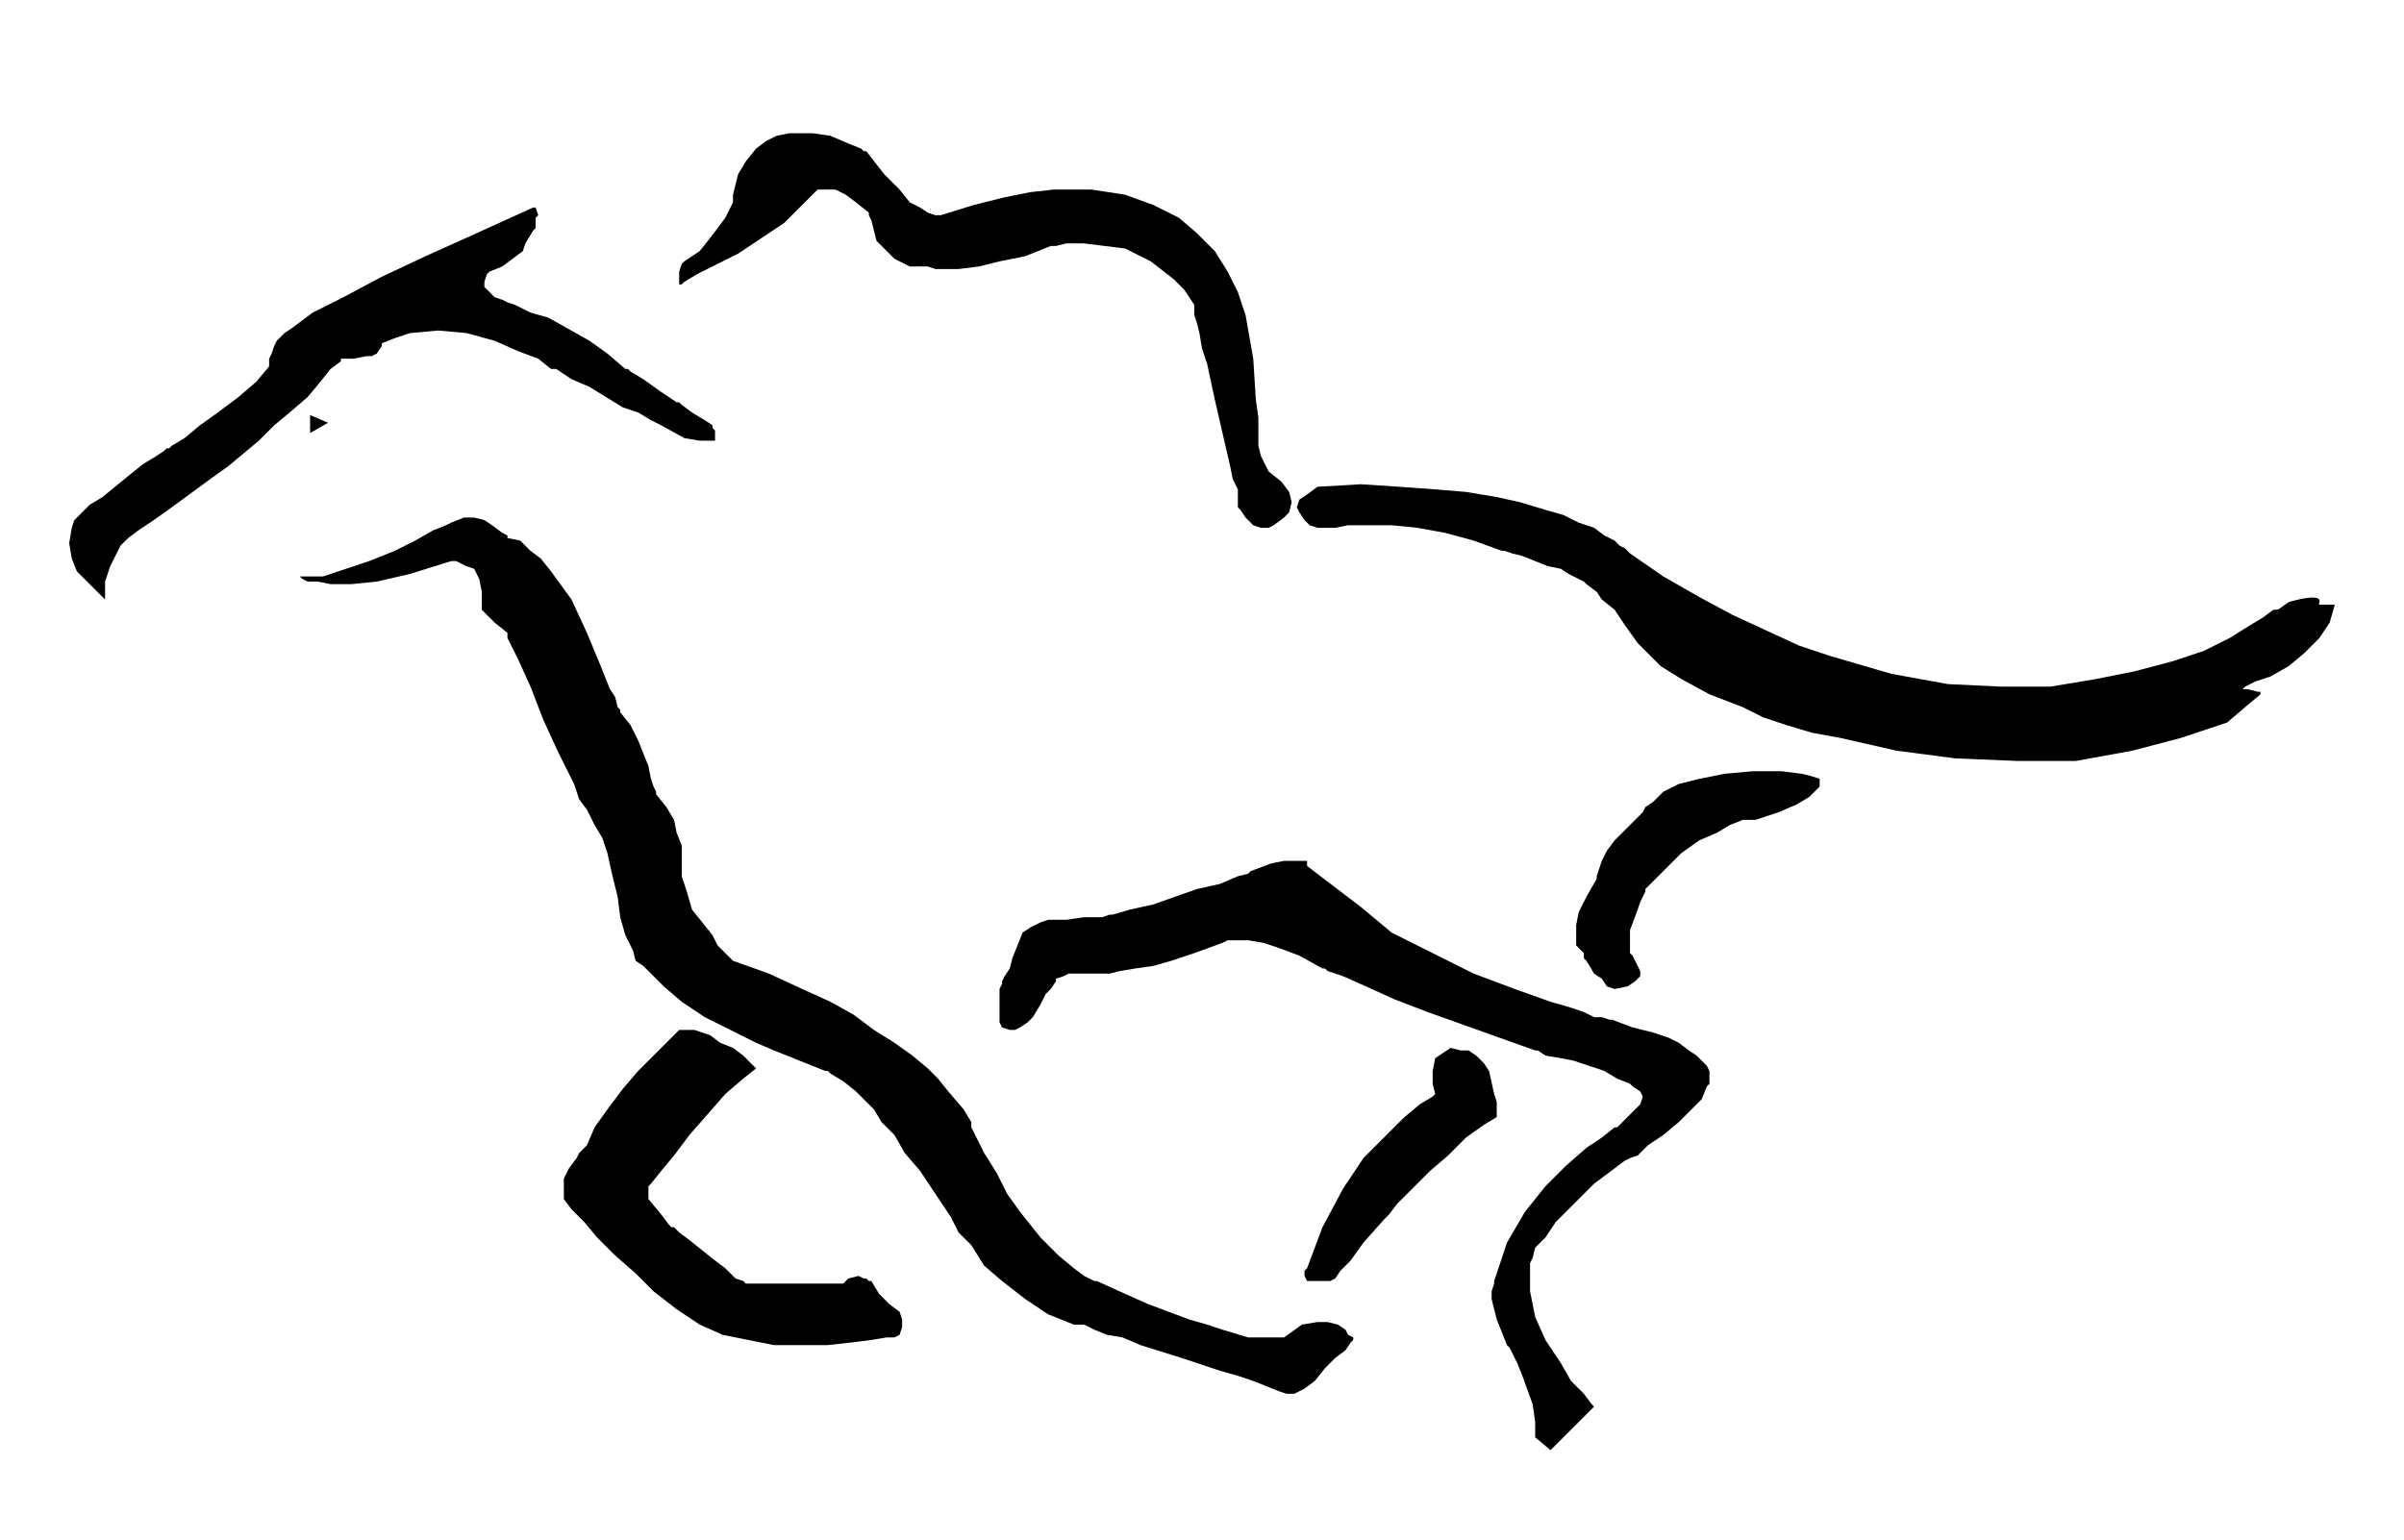
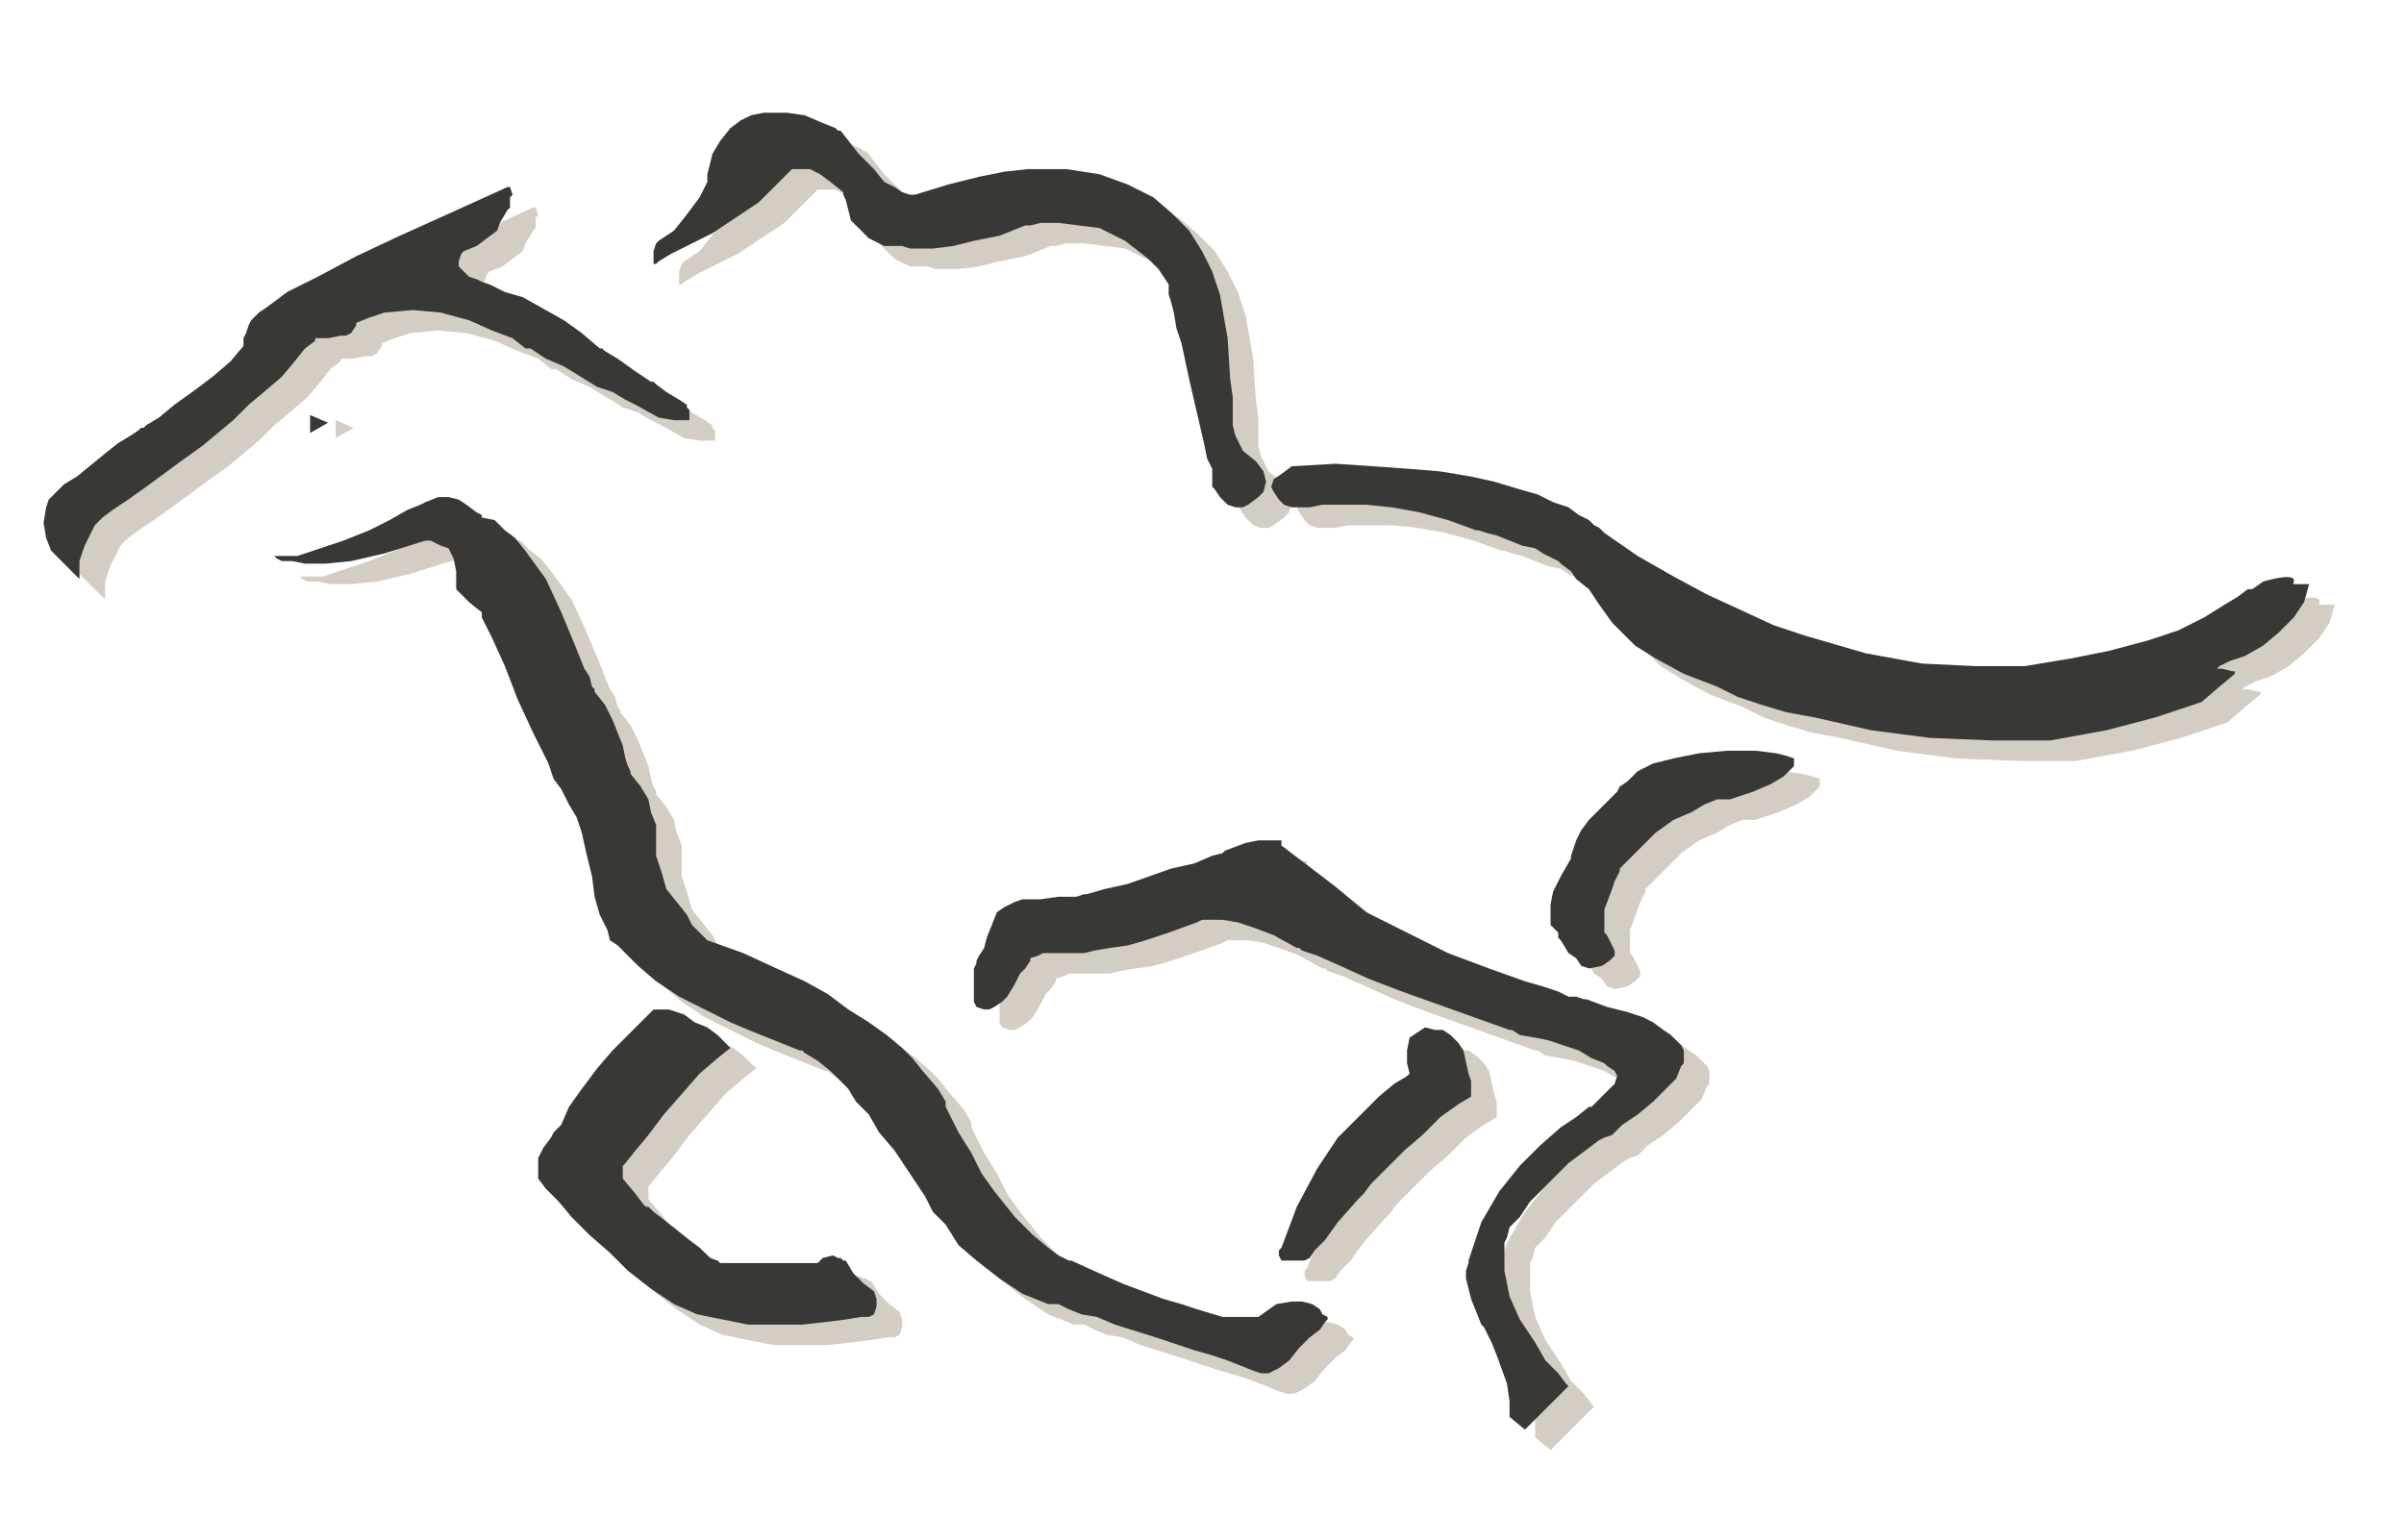
<svg xmlns="http://www.w3.org/2000/svg" version="1.1" id="Calque_1" x="0px" y="0px" viewBox="0 0 93.8 60.1" style="enable-background:new 0 0 93.8 60.1;" xml:space="preserve">
  <style type="text/css">
	.st0{fill-rule:evenodd;clip-rule:evenodd;}
+ 	.st1{fill-rule:evenodd;clip-rule:evenodd;fill:#D4CDC3;}
+ 	.st2{fill-rule:evenodd;clip-rule:evenodd;fill:#6A6A6A;}
+ 	.st3{fill-rule:evenodd;clip-rule:evenodd;fill:#3A3834;}
</style>
-   <polygon class="st0" points="12.1,16.2 12.1,16.9 12.8,16.5 " />
  <path class="st0" d="M92.5,22.4" />
  <g>
    <g>
-       <polygon class="st0" points="51.4,19 53.1,18.9 54.6,19 56,19.1 57.2,19.2 58.4,19.4 59.3,19.6 60.3,19.9 61,20.1 61.6,20.4     62.2,20.6 62.6,20.9 63,21.1 63.2,21.3 63.4,21.4 63.6,21.6 64.9,22.5 66.3,23.3 67.6,24 68.9,24.6 70.2,25.2 71.4,25.6     73.8,26.3 76,26.7 78.1,26.8 80,26.8 81.8,26.5 83.3,26.2 84.8,25.8 86,25.4 87,24.9 87.8,24.4 88.3,24.1 88.7,23.8 88.8,23.8     89.4,23.7 89.9,23.7 90.5,23.6 91.1,23.6 90.9,24.3 90.5,24.9 89.9,25.5 89.3,26 88.6,26.4 88,26.6 87.6,26.8 87.5,26.9     87.4,26.9 87.7,26.9 88.1,27 88.2,27 88.2,27.1 88.2,27.1 88.2,27.1 87.6,27.6 86.9,28.2 85.1,28.8 83.2,29.3 81,29.7 78.7,29.7     76.3,29.6 74,29.3 71.8,28.8 70.7,28.6 69.7,28.3 68.8,28 68,27.6 66.7,27.1 65.6,26.5 64.8,26 64.3,25.5 64,25.2 63.9,25.1     63.4,24.4 63,23.8 62.5,23.4 62.3,23.1 61.9,22.8 61.8,22.7 61.4,22.5 61.2,22.4 60.9,22.2 60.4,22.1 59.9,21.9 59.4,21.7     59,21.6 58.7,21.5 58.6,21.5 57.5,21.1 56.4,20.8 55.3,20.6 54.3,20.5 53.4,20.5 52.6,20.5 52.1,20.6 51.6,20.6 51.4,20.6     51.1,20.5 50.9,20.3 50.7,20 50.6,19.8 50.7,19.5 51,19.3   " />
-       <polygon class="st0" points="50,18.8 49.5,18.4 49.2,17.8 49.1,17.4 49.1,16.9 49.1,16.3 49,15.6 48.9,14 48.6,12.3 48.3,11.4     47.9,10.6 47.4,9.8 46.7,9.1 46,8.5 45,8 43.9,7.6 42.6,7.4 42.5,7.4 42.2,7.4 41.7,7.4 41.1,7.4 40.2,7.5 39.2,7.7 38,8     36.7,8.4 36.6,8.4 36.5,8.4 36.2,8.3 35.9,8.1 35.5,7.9 35.1,7.4 34.5,6.8 33.8,5.9 33.7,5.9 33.6,5.8 33.1,5.6 32.4,5.3     31.7,5.2 30.8,5.2 30.3,5.3 29.9,5.5 29.5,5.8 29.1,6.3 28.8,6.8 28.6,7.6 28.6,7.7 28.6,7.9 28.5,8.1 28.3,8.5 28,8.9 27.7,9.3     27.3,9.8 26.7,10.2 26.6,10.3 26.5,10.6 26.5,10.8 26.5,11.1 26.6,11.1 26.7,11 27.2,10.7 28,10.3 28.8,9.9 29.7,9.3 30.6,8.7     31.3,8 31.9,7.4 31.9,7.4 32.4,7.4 32.6,7.4 33,7.6 33.4,7.9 33.9,8.3 33.9,8.4 34,8.6 34.1,9 34.2,9.4 34.6,9.8 34.9,10.1     35.5,10.4 36.2,10.4 36.2,10.4 36.5,10.5 36.9,10.5 37.4,10.5 38.2,10.4 39,10.2 40,10 41,9.6 41.1,9.6 41.2,9.6 41.6,9.5     42.3,9.5 43.1,9.6 43.9,9.7 44.9,10.2 45.8,10.9 46.2,11.3 46.6,11.9 46.6,12 46.6,12.3 46.7,12.6 46.8,13 46.9,13.6 47.1,14.2     47.4,15.6 47.7,16.9 48,18.2 48.1,18.7 48.3,19.1 48.3,19.5 48.3,19.7 48.3,19.8 48.4,19.9 48.6,20.2 48.9,20.5 49.2,20.6     49.4,20.6 49.5,20.6 49.7,20.5 50.1,20.2 50.3,20 50.4,19.6 50.3,19.2   " />
-       <polygon class="st0" points="11.7,22.5 11.8,22.6 12,22.7 12.4,22.7 12.9,22.8 13.7,22.8 14.7,22.7 16,22.4 17.6,21.9 17.6,21.9     17.8,21.9 18,22 18.2,22.1 18.5,22.2 18.7,22.6 18.8,23.1 18.8,23.7 18.8,23.8 19,24 19.3,24.3 19.8,24.7 19.8,24.8 19.8,24.9     20,25.3 20.2,25.7 20.7,26.8 21.2,28.1 21.8,29.4 22.4,30.6 22.6,31.2 22.9,31.6 23.1,32 23.2,32.2 23.5,32.7 23.7,33.3     23.9,34.2 24.1,35 24.2,35.8 24.4,36.5 24.7,37.1 24.8,37.5 25.1,37.7 25.4,38 25.9,38.5 26.6,39.1 27.5,39.7 28.7,40.3     29.5,40.7 30.2,41 31.2,41.4 32.2,41.8 32.3,41.8 32.4,41.9 32.9,42.2 33.4,42.6 34.1,43.3 34.4,43.8 34.9,44.3 35.3,45     35.9,45.7 36.5,46.6 37.1,47.5 37.2,47.7 37.4,48.1 37.9,48.6 38.4,49.4 39.1,50 40,50.7 40.9,51.3 41.9,51.7 42,51.7 42.3,51.7     42.7,51.9 43.2,52.1 43.8,52.2 44.5,52.5 46.1,53 47.6,53.5 48.3,53.7 48.9,53.9 49.4,54.1 49.9,54.3 50.2,54.4 50.4,54.4     50.5,54.4 50.9,54.2 51.3,53.9 51.7,53.4 52.1,53 52.5,52.7 52.7,52.4 52.8,52.3 52.8,52.2 52.6,52.1 52.5,51.9 52.2,51.7     51.8,51.6 51.4,51.6 50.8,51.7 50.1,52.2 50,52.2 49.8,52.2 49.4,52.2 48.7,52.2 47.7,51.9 47.1,51.7 46.4,51.5 45.6,51.2     44.8,50.9 43.9,50.5 42.8,50 42.7,50 42.3,49.8 41.9,49.5 41.3,49 40.6,48.3 40.2,47.8 39.8,47.3 39.3,46.6 38.9,45.8 38.4,45     37.9,44 37.9,43.9 37.9,43.8 37.6,43.3 37,42.6 36.6,42.1 36.2,41.7 35.6,41.2 34.9,40.7 34.1,40.2 33.3,39.6 32.4,39.1     31.3,38.6 30,38 28.6,37.5 28.6,37.5 28.4,37.3 28,36.9 27.8,36.5 27.4,36 27,35.5 26.8,34.8 26.6,34.2 26.6,34.1 26.6,33.8     26.6,33.4 26.6,33 26.4,32.5 26.3,32 26,31.5 25.6,31 25.6,30.9 25.5,30.7 25.4,30.4 25.3,29.9 24.9,28.9 24.6,28.3 24.2,27.8     24.2,27.7 24.1,27.6 24,27.2 23.8,26.9 23.4,25.9 22.9,24.7 22.3,23.4 21.5,22.3 21.1,21.8 20.7,21.5 20.3,21.1 19.8,21     19.8,20.9 19.6,20.8 19.2,20.5 18.9,20.3 18.5,20.2 18.1,20.2 17.6,20.4 17.6,20.4 17.4,20.5 16.9,20.7 16.2,21.1 15.4,21.5     14.4,21.9 13.5,22.2 12.6,22.5   " />
-       <polygon class="st0" points="26.5,40.2 26.4,40.3 26,40.7 25.5,41.2 24.9,41.8 24.3,42.5 23.7,43.3 23.2,44 22.9,44.7 22.8,44.8     22.6,45 22.5,45.2 22.2,45.6 22,46 22,46.3 22,46.8 22.3,47.2 22.8,47.7 23.3,48.3 24,49 24.8,49.7 25.5,50.4 26.4,51.1     27.3,51.7 28.2,52.1 29.2,52.3 30.2,52.5 31.3,52.5 32.3,52.5 33.2,52.4 34,52.3 34.6,52.2 34.9,52.2 35.1,52.1 35.2,51.8     35.2,51.5 35.1,51.2 34.7,50.9 34.3,50.5 34,50 33.9,50 33.8,49.9 33.7,49.9 33.5,49.8 33.1,49.9 32.9,50.1 29.1,50.1 29,50     28.7,49.9 28.3,49.5 27.9,49.2 26.9,48.4 26.5,48.1 26.3,47.9 26.2,47.9 26.1,47.8 25.8,47.4 25.3,46.8 25.3,46.6 25.3,46.3     25.3,46.3 25.4,46.2 25.8,45.7 26.3,45.1 26.9,44.3 27.6,43.5 28.3,42.7 29,42.1 29.5,41.7 29.4,41.6 29.2,41.4 29,41.2     28.6,40.9 28.1,40.7 27.7,40.4 27.1,40.2   " />
-       <polygon class="st0" points="39.1,38.3 39.1,38.4 39,38.6 39,38.9 39,39.2 39,39.9 39.1,40.1 39.4,40.2 39.5,40.2 39.6,40.2     39.8,40.1 40.1,39.9 40.3,39.7 40.6,39.2 40.8,38.8 41,38.6 41.2,38.3 41.2,38.2 41.5,38.1 41.7,38 42,38 42.3,38 42.5,38     42.8,38 42.9,38 42.9,38 43,38 43.3,38 43.7,37.9 44.3,37.8 45,37.7 45.7,37.5 46.6,37.2 47.7,36.8 47.7,36.8 47.9,36.7     48.3,36.7 48.7,36.7 49.3,36.8 49.9,37 50.7,37.3 51.6,37.8 51.7,37.8 51.8,37.9 52.1,38 52.4,38.1 53.3,38.5 54.4,39 55.7,39.5     57.1,40 58.5,40.5 59.9,41 60,41 60.3,41.2 60.9,41.3 61.4,41.4 62.6,41.8 63.1,42.1 63.6,42.3 63.6,42.3 63.7,42.4 64,42.6     64.1,42.8 64,43.1 63.6,43.5 63.1,44 63.1,44 63,44 62.5,44.4 61.9,44.8 61.1,45.5 60.3,46.3 59.5,47.3 58.8,48.5 58.3,50     58.3,50 58.3,50.1 58.2,50.4 58.2,50.7 58.4,51.5 58.6,52 58.8,52.5 58.9,52.6 59,52.8 59.2,53.2 59.4,53.7 59.8,54.8 59.9,55.5     59.9,56.1 60.5,56.6 62.2,54.9 62.1,54.8 61.8,54.4 61.3,53.9 60.9,53.2 60.3,52.3 59.9,51.4 59.7,50.4 59.7,49.4 59.7,49.3     59.8,49.1 59.9,48.7 60.3,48.3 60.7,47.7 61.4,47 62.2,46.2 63.4,45.3 63.6,45.2 63.9,45.1 64.3,44.7 64.9,44.3 65.5,43.8     66,43.3 66.4,42.9 66.6,42.4 66.7,42.3 66.7,42.1 66.7,41.8 66.6,41.6 66.2,41.2 65.9,41 65.5,40.7 65.1,40.5 64.5,40.3     63.7,40.1 62.9,39.8 62.8,39.8 62.5,39.7 62.2,39.7 61.8,39.5 61.2,39.3 60.5,39.1 59.1,38.6 57.5,38 55.9,37.2 54.3,36.4     53.7,35.9 53.1,35.4 51,33.8 51,33.7 51,33.6 50.8,33.6 50.5,33.6 50.1,33.6 49.6,33.7 48.8,34 48.8,34 48.7,34.1 48.3,34.2     47.6,34.5 46.7,34.7 45,35.3 44.1,35.5 43.4,35.7 43.3,35.7 43,35.8 42.8,35.8 42.3,35.8 41.6,35.9 41.2,35.9 40.9,35.9 40.6,36     40.2,36.2 39.9,36.4 39.7,36.9 39.5,37.4 39.4,37.8 39.2,38.1   " />
-       <polygon class="st0" points="63.6,37.1 63.6,37.2 63.7,37.3 63.9,37.7 64,37.9 64,38.1 63.8,38.3 63.5,38.5 63,38.6 62.7,38.5     62.5,38.2 62.2,38 61.9,37.5 61.8,37.4 61.8,37.3 61.8,37.2 61.7,37.1 61.5,36.9 61.5,36.5 61.5,36.1 61.6,35.6 61.9,35     62.3,34.3 62.3,34.2 62.3,34.2 62.4,33.9 62.5,33.6 62.7,33.2 63,32.8 63.5,32.3 64,31.8 64.1,31.7 64.2,31.5 64.5,31.3     64.9,30.9 65.5,30.6 66.3,30.4 67.3,30.2 68.4,30.1 68.5,30.1 68.7,30.1 69.1,30.1 69.5,30.1 70.3,30.2 70.7,30.3 71,30.4     71,30.5 71,30.7 70.8,30.9 70.6,31.1 70.1,31.4 69.4,31.7 68.5,32 68.4,32 68,32 67.5,32.2 67,32.5 66.3,32.8 65.6,33.3 64.9,34     64.2,34.7 64.2,34.8 64.1,35 64,35.2 63.9,35.5 63.6,36.3   " />
-       <polygon class="st0" points="57.6,41.2 57.6,41.2 57.3,41 57,41 56.6,40.9 56.3,41.1 56,41.3 55.9,41.8 55.9,42.3 56,42.7     55.9,42.8 55.4,43.1 54.8,43.6 54.1,44.3 53.2,45.2 52.4,46.4 51.6,47.9 51,49.5 50.9,49.6 50.9,49.8 51,50 51.1,50 51.4,50     51.7,50 51.8,50 51.9,50 52.1,49.9 52.3,49.6 52.7,49.2 53.2,48.5 54,47.6 54.2,47.4 54.5,47 55.1,46.4 55.8,45.7 56.5,45.1     57.2,44.4 57.9,43.9 58.4,43.6 58.4,43.5 58.4,43.4 58.4,43 58.3,42.7 58.1,41.8 57.9,41.5   " />
-       <polygon class="st0" points="4.1,23.4 4,23.3 3.8,23.1 3.4,22.7 3,22.3 2.8,21.8 2.7,21.2 2.8,20.6 2.9,20.3 3.2,20 3.5,19.7     4,19.4 5.1,18.5 5.6,18.1 6.1,17.8 6.4,17.6 6.5,17.5 6.6,17.5 6.7,17.4 7.2,17.1 7.8,16.6 8.5,16.1 9.3,15.5 10,14.9 10.5,14.3     10.5,14 10.6,13.8 10.7,13.5 10.8,13.3 11.1,13 11.4,12.8 12.2,12.2 13.4,11.6 14.9,10.8 16.6,10 18.6,9.1 20.8,8.1 20.9,8.1     20.9,8.1 21,8.4 20.9,8.5 20.9,8.8 20.9,8.9 20.8,9 20.5,9.5 20.4,9.8 20,10.1 19.6,10.4 19.1,10.6 19,10.7 18.9,11 18.9,11.2     19,11.3 19.3,11.6 19.6,11.7 19.8,11.8 20.1,11.9 20.7,12.2 21.4,12.4 23,13.3 23.7,13.8 24.4,14.4 24.5,14.4 24.6,14.5     25.1,14.8 25.8,15.3 26.4,15.7 26.5,15.7 26.6,15.8 27,16.1 27.5,16.4 27.8,16.6 27.8,16.7 27.9,16.8 27.9,17 27.9,17.2     27.6,17.2 27.3,17.2 26.7,17.1 25.8,16.6 25.8,16.6 25.4,16.4 24.9,16.1 24.3,15.9 23,15.1 22.3,14.8 21.7,14.4 21.6,14.4     21.5,14.4 21,14 20.2,13.7 19.3,13.3 18.2,13 17.1,12.9 16,13 15.4,13.2 14.9,13.4 14.9,13.5 14.7,13.8 14.5,13.9 14.3,13.9     13.8,14 13.3,14 13.3,14.1 12.9,14.4 12.5,14.9 12,15.5 11.3,16.1 10.7,16.6 10.1,17.2 9.5,17.7 8.9,18.2 8.2,18.7 6.7,19.8     6,20.3 5.4,20.7 5,21 4.7,21.3 4.5,21.7 4.3,22.1 4.1,22.7   " />
+       <g>
+         <polygon class="st1" points="51.4,19 53.1,18.9 54.6,19 56,19.1 57.2,19.2 58.4,19.4 59.3,19.6 60.3,19.9 61,20.1 61.6,20.4      62.2,20.6 62.6,20.9 63,21.1 63.2,21.3 63.4,21.4 63.6,21.6 64.9,22.5 66.3,23.3 67.6,24 68.9,24.6 70.2,25.2 71.4,25.6      73.8,26.3 76,26.7 78.1,26.8 80,26.8 81.8,26.5 83.3,26.2 84.8,25.8 86,25.4 87,24.9 87.8,24.4 88.3,24.1 88.7,23.8 88.8,23.8      89.4,23.7 89.9,23.7 90.5,23.6 91.1,23.6 90.9,24.3 90.5,24.9 89.9,25.5 89.3,26 88.6,26.4 88,26.6 87.6,26.8 87.5,26.9      87.4,26.9 87.7,26.9 88.1,27 88.2,27 88.2,27.1 88.2,27.1 88.2,27.1 87.6,27.6 86.9,28.2 85.1,28.8 83.2,29.3 81,29.7 78.7,29.7      76.3,29.6 74,29.3 71.8,28.8 70.7,28.6 69.7,28.3 68.8,28 68,27.6 66.7,27.1 65.6,26.5 64.8,26 64.3,25.5 64,25.2 63.9,25.1      63.4,24.4 63,23.8 62.5,23.4 62.3,23.1 61.9,22.8 61.8,22.7 61.4,22.5 61.2,22.4 60.9,22.2 60.4,22.1 59.9,21.9 59.4,21.7      59,21.6 58.7,21.5 58.6,21.5 57.5,21.1 56.4,20.8 55.3,20.6 54.3,20.5 53.4,20.5 52.6,20.5 52.1,20.6 51.6,20.6 51.4,20.6      51.1,20.5 50.9,20.3 50.7,20 50.6,19.8 50.7,19.5 51,19.3    " />
+         <polygon class="st1" points="50,18.8 49.5,18.4 49.2,17.8 49.1,17.4 49.1,16.9 49.1,16.3 49,15.6 48.9,14 48.6,12.3 48.3,11.4      47.9,10.6 47.4,9.8 46.7,9.1 46,8.5 45,8 43.9,7.6 42.6,7.4 42.5,7.4 42.2,7.4 41.7,7.4 41.1,7.4 40.2,7.5 39.2,7.7 38,8      36.7,8.4 36.6,8.4 36.5,8.4 36.2,8.3 35.9,8.1 35.5,7.9 35.1,7.4 34.5,6.8 33.8,5.9 33.7,5.9 33.6,5.8 33.1,5.6 32.4,5.3      31.7,5.2 30.8,5.2 30.3,5.3 29.9,5.5 29.5,5.8 29.1,6.3 28.8,6.8 28.6,7.6 28.6,7.7 28.6,7.9 28.5,8.1 28.3,8.5 28,8.9 27.7,9.3      27.3,9.8 26.7,10.2 26.6,10.3 26.5,10.6 26.5,10.8 26.5,11.1 26.6,11.1 26.7,11 27.2,10.7 28,10.3 28.8,9.9 29.7,9.3 30.6,8.7      31.3,8 31.9,7.4 31.9,7.4 32.4,7.4 32.6,7.4 33,7.6 33.4,7.9 33.9,8.3 33.9,8.4 34,8.6 34.1,9 34.2,9.4 34.6,9.8 34.9,10.1      35.5,10.4 36.2,10.4 36.2,10.4 36.5,10.5 36.9,10.5 37.4,10.5 38.2,10.4 39,10.2 40,10 41,9.6 41.1,9.6 41.2,9.6 41.6,9.5      42.3,9.5 43.1,9.6 43.9,9.7 44.9,10.2 45.8,10.9 46.2,11.3 46.6,11.9 46.6,12 46.6,12.3 46.7,12.6 46.8,13 46.9,13.6 47.1,14.2      47.4,15.6 47.7,16.9 48,18.2 48.1,18.7 48.3,19.1 48.3,19.5 48.3,19.7 48.3,19.8 48.4,19.9 48.6,20.2 48.9,20.5 49.2,20.6      49.4,20.6 49.5,20.6 49.7,20.5 50.1,20.2 50.3,20 50.4,19.6 50.3,19.2    " />
+         <polygon class="st1" points="11.7,22.5 11.8,22.6 12,22.7 12.4,22.7 12.9,22.8 13.7,22.8 14.7,22.7 16,22.4 17.6,21.9 17.6,21.9      17.8,21.9 18,22 18.2,22.1 18.5,22.2 18.7,22.6 18.8,23.1 18.8,23.7 18.8,23.8 19,24 19.3,24.3 19.8,24.7 19.8,24.8 19.8,24.9      20,25.3 20.2,25.7 20.7,26.8 21.2,28.1 21.8,29.4 22.4,30.6 22.6,31.2 22.9,31.6 23.1,32 23.2,32.2 23.5,32.7 23.7,33.3      23.9,34.2 24.1,35 24.2,35.8 24.4,36.5 24.7,37.1 24.8,37.5 25.1,37.7 25.4,38 25.9,38.5 26.6,39.1 27.5,39.7 28.7,40.3      29.5,40.7 30.2,41 31.2,41.4 32.2,41.8 32.3,41.8 32.4,41.9 32.9,42.2 33.4,42.6 34.1,43.3 34.4,43.8 34.9,44.3 35.3,45      35.9,45.7 36.5,46.6 37.1,47.5 37.2,47.7 37.4,48.1 37.9,48.6 38.4,49.4 39.1,50 40,50.7 40.9,51.3 41.9,51.7 42,51.7 42.3,51.7      42.7,51.9 43.2,52.1 43.8,52.2 44.5,52.5 46.1,53 47.6,53.5 48.3,53.7 48.9,53.9 49.4,54.1 49.9,54.3 50.2,54.4 50.4,54.4      50.5,54.4 50.9,54.2 51.3,53.9 51.7,53.4 52.1,53 52.5,52.7 52.7,52.4 52.8,52.3 52.8,52.2 52.6,52.1 52.5,51.9 52.2,51.7      51.8,51.6 51.4,51.6 50.8,51.7 50.1,52.2 50,52.2 49.8,52.2 49.4,52.2 48.7,52.2 47.7,51.9 47.1,51.7 46.4,51.5 45.6,51.2      44.8,50.9 43.9,50.5 42.8,50 42.7,50 42.3,49.8 41.9,49.5 41.3,49 40.6,48.3 40.2,47.8 39.8,47.3 39.3,46.6 38.9,45.8 38.4,45      37.9,44 37.9,43.9 37.9,43.8 37.6,43.3 37,42.6 36.6,42.1 36.2,41.7 35.6,41.2 34.9,40.7 34.1,40.2 33.3,39.6 32.4,39.1      31.3,38.6 30,38 28.6,37.5 28.6,37.5 28.4,37.3 28,36.9 27.8,36.5 27.4,36 27,35.5 26.8,34.8 26.6,34.2 26.6,34.1 26.6,33.8      26.6,33.4 26.6,33 26.4,32.5 26.3,32 26,31.5 25.6,31 25.6,30.9 25.5,30.7 25.4,30.4 25.3,29.9 24.9,28.9 24.6,28.3 24.2,27.8      24.2,27.7 24.1,27.6 24,27.2 23.8,26.9 23.4,25.9 22.9,24.7 22.3,23.4 21.5,22.3 21.1,21.8 20.7,21.5 20.3,21.1 19.8,21      19.8,20.9 19.6,20.8 19.2,20.5 18.9,20.3 18.5,20.2 18.1,20.2 17.6,20.4 17.6,20.4 17.4,20.5 16.9,20.7 16.2,21.1 15.4,21.5      14.4,21.9 13.5,22.2 12.6,22.5    " />
+         <polygon class="st1" points="26.5,40.2 26.4,40.3 26,40.7 25.5,41.2 24.9,41.8 24.3,42.5 23.7,43.3 23.2,44 22.9,44.7 22.8,44.8      22.6,45 22.5,45.2 22.2,45.6 22,46 22,46.3 22,46.8 22.3,47.2 22.8,47.7 23.3,48.3 24,49 24.8,49.7 25.5,50.4 26.4,51.1      27.3,51.7 28.2,52.1 29.2,52.3 30.2,52.5 31.3,52.5 32.3,52.5 33.2,52.4 34,52.3 34.6,52.2 34.9,52.2 35.1,52.1 35.2,51.8      35.2,51.5 35.1,51.2 34.7,50.9 34.3,50.5 34,50 33.9,50 33.8,49.9 33.7,49.9 33.5,49.8 33.1,49.9 32.9,50.1 29.1,50.1 29,50      28.7,49.9 28.3,49.5 27.9,49.2 26.9,48.4 26.5,48.1 26.3,47.9 26.2,47.9 26.1,47.8 25.8,47.4 25.3,46.8 25.3,46.6 25.3,46.3      25.3,46.3 25.4,46.2 25.8,45.7 26.3,45.1 26.9,44.3 27.6,43.5 28.3,42.7 29,42.1 29.5,41.7 29.4,41.6 29.2,41.4 29,41.2      28.6,40.9 28.1,40.7 27.7,40.4 27.1,40.2    " />
+         <polygon class="st1" points="39.1,38.3 39.1,38.4 39,38.6 39,38.9 39,39.2 39,39.9 39.1,40.1 39.4,40.2 39.5,40.2 39.6,40.2      39.8,40.1 40.1,39.9 40.3,39.7 40.6,39.2 40.8,38.8 41,38.6 41.2,38.3 41.2,38.2 41.5,38.1 41.7,38 42,38 42.3,38 42.5,38      42.8,38 42.9,38 42.9,38 43,38 43.3,38 43.7,37.9 44.3,37.8 45,37.7 45.7,37.5 46.6,37.2 47.7,36.8 47.7,36.8 47.9,36.7      48.3,36.7 48.7,36.7 49.3,36.8 49.9,37 50.7,37.3 51.6,37.8 51.7,37.8 51.8,37.9 52.1,38 52.4,38.1 53.3,38.5 54.4,39 55.7,39.5      57.1,40 58.5,40.5 59.9,41 60,41 60.3,41.2 60.9,41.3 61.4,41.4 62.6,41.8 63.1,42.1 63.6,42.3 63.6,42.3 63.7,42.4 64,42.6      64.1,42.8 64,43.1 63.6,43.5 63.1,44 63.1,44 63,44 62.5,44.4 61.9,44.8 61.1,45.5 60.3,46.3 59.5,47.3 58.8,48.5 58.3,50      58.3,50 58.3,50.1 58.2,50.4 58.2,50.7 58.4,51.5 58.6,52 58.8,52.5 58.9,52.6 59,52.8 59.2,53.2 59.4,53.7 59.8,54.8 59.9,55.5      59.9,56.1 60.5,56.6 62.2,54.9 62.1,54.8 61.8,54.4 61.3,53.9 60.9,53.2 60.3,52.3 59.9,51.4 59.7,50.4 59.7,49.4 59.7,49.3      59.8,49.1 59.9,48.7 60.3,48.3 60.7,47.7 61.4,47 62.2,46.2 63.4,45.3 63.6,45.2 63.9,45.1 64.3,44.7 64.9,44.3 65.5,43.8      66,43.3 66.4,42.9 66.6,42.4 66.7,42.3 66.7,42.1 66.7,41.8 66.6,41.6 66.2,41.2 65.9,41 65.5,40.7 65.1,40.5 64.5,40.3      63.7,40.1 62.9,39.8 62.8,39.8 62.5,39.7 62.2,39.7 61.8,39.5 61.2,39.3 60.5,39.1 59.1,38.6 57.5,38 55.9,37.2 54.3,36.4      53.7,35.9 53.1,35.4 51,33.8 51,33.7 51,33.6 50.8,33.6 50.5,33.6 50.1,33.6 49.6,33.7 48.8,34 48.8,34 48.7,34.1 48.3,34.2      47.6,34.5 46.7,34.7 45,35.3 44.1,35.5 43.4,35.7 43.3,35.7 43,35.8 42.8,35.8 42.3,35.8 41.6,35.9 41.2,35.9 40.9,35.9 40.6,36      40.2,36.2 39.9,36.4 39.7,36.9 39.5,37.4 39.4,37.8 39.2,38.1    " />
+         <polygon class="st1" points="63.6,37.1 63.6,37.2 63.7,37.3 63.9,37.7 64,37.9 64,38.1 63.8,38.3 63.5,38.5 63,38.6 62.7,38.5      62.5,38.2 62.2,38 61.9,37.5 61.8,37.4 61.8,37.3 61.8,37.2 61.7,37.1 61.5,36.9 61.5,36.5 61.5,36.1 61.6,35.6 61.9,35      62.3,34.3 62.3,34.2 62.3,34.2 62.4,33.9 62.5,33.6 62.7,33.2 63,32.8 63.5,32.3 64,31.8 64.1,31.7 64.2,31.5 64.5,31.3      64.9,30.9 65.5,30.6 66.3,30.4 67.3,30.2 68.4,30.1 68.5,30.1 68.7,30.1 69.1,30.1 69.5,30.1 70.3,30.2 70.7,30.3 71,30.4      71,30.5 71,30.7 70.8,30.9 70.6,31.1 70.1,31.4 69.4,31.7 68.5,32 68.4,32 68,32 67.5,32.2 67,32.5 66.3,32.8 65.6,33.3 64.9,34      64.2,34.7 64.2,34.8 64.1,35 64,35.2 63.9,35.5 63.6,36.3    " />
+         <polygon class="st1" points="57.6,41.2 57.6,41.2 57.3,41 57,41 56.6,40.9 56.3,41.1 56,41.3 55.9,41.8 55.9,42.3 56,42.7      55.9,42.8 55.4,43.1 54.8,43.6 54.1,44.3 53.2,45.2 52.4,46.4 51.6,47.9 51,49.5 50.9,49.6 50.9,49.8 51,50 51.1,50 51.4,50      51.7,50 51.8,50 51.9,50 52.1,49.9 52.3,49.6 52.7,49.2 53.2,48.5 54,47.6 54.2,47.4 54.5,47 55.1,46.4 55.8,45.7 56.5,45.1      57.2,44.4 57.9,43.9 58.4,43.6 58.4,43.5 58.4,43.4 58.4,43 58.3,42.7 58.1,41.8 57.9,41.5    " />
+         <polygon class="st1" points="4.1,23.4 4,23.3 3.8,23.1 3.4,22.7 3,22.3 2.8,21.8 2.7,21.2 2.8,20.6 2.9,20.3 3.2,20 3.5,19.7      4,19.4 5.1,18.5 5.6,18.1 6.1,17.8 6.4,17.6 6.5,17.5 6.6,17.5 6.7,17.4 7.2,17.1 7.8,16.6 8.5,16.1 9.3,15.5 10,14.9 10.5,14.3      10.5,14 10.6,13.8 10.7,13.5 10.8,13.3 11.1,13 11.4,12.8 12.2,12.2 13.4,11.6 14.9,10.8 16.6,10 18.6,9.1 20.8,8.1 20.9,8.1      20.9,8.1 21,8.4 20.9,8.5 20.9,8.8 20.9,8.9 20.8,9 20.5,9.5 20.4,9.8 20,10.1 19.6,10.4 19.1,10.6 19,10.7 18.9,11 18.9,11.2      19,11.3 19.3,11.6 19.6,11.7 19.8,11.8 20.1,11.9 20.7,12.2 21.4,12.4 23,13.3 23.7,13.8 24.4,14.4 24.5,14.4 24.6,14.5      25.1,14.8 25.8,15.3 26.4,15.7 26.5,15.7 26.6,15.8 27,16.1 27.5,16.4 27.8,16.6 27.8,16.7 27.9,16.8 27.9,17 27.9,17.2      27.6,17.2 27.3,17.2 26.7,17.1 25.8,16.6 25.8,16.6 25.4,16.4 24.9,16.1 24.3,15.9 23,15.1 22.3,14.8 21.7,14.4 21.6,14.4      21.5,14.4 21,14 20.2,13.7 19.3,13.3 18.2,13 17.1,12.9 16,13 15.4,13.2 14.9,13.4 14.9,13.5 14.7,13.8 14.5,13.9 14.3,13.9      13.8,14 13.3,14 13.3,14.1 12.9,14.4 12.5,14.9 12,15.5 11.3,16.1 10.7,16.6 10.1,17.2 9.5,17.7 8.9,18.2 8.2,18.7 6.7,19.8      6,20.3 5.4,20.7 5,21 4.7,21.3 4.5,21.7 4.3,22.1 4.1,22.7    " />
+       </g>
+       <path class="st1" d="M88.6,24l0.7-0.5c0,0,1.3-0.4,1.2,0c-0.1,0.4,0.1,0.4,0.1,0.4l-1.5,0.7L88.6,24z" />
    </g>
-     <path class="st0" d="M88.6,24l0.7-0.5c0,0,1.3-0.4,1.2,0c-0.1,0.4,0.1,0.4,0.1,0.4l-1.5,0.7L88.6,24z" />
+     <polygon class="st1" points="13.1,16.4 13.1,17.1 13.8,16.7  " />
+   </g>
+   <path class="st2" d="M93.5,21.6" />
+   <g>
+     <polygon class="st3" points="12.1,16.2 12.1,16.9 12.8,16.5  " />
+     <g>
+       <g>
+         <polygon class="st3" points="50.4,18.2 52.1,18.1 53.6,18.2 55,18.3 56.2,18.4 57.4,18.6 58.3,18.8 59.3,19.1 60,19.3 60.6,19.6      61.2,19.8 61.6,20.1 62,20.3 62.2,20.5 62.4,20.6 62.6,20.8 63.9,21.7 65.3,22.5 66.6,23.2 67.9,23.8 69.2,24.4 70.4,24.8      72.8,25.5 75,25.9 77.1,26 79,26 80.8,25.7 82.3,25.4 83.8,25 85,24.6 86,24.1 86.8,23.6 87.3,23.3 87.7,23 87.8,23 88.4,22.9      88.9,22.9 89.5,22.8 90.1,22.8 89.9,23.5 89.5,24.1 88.9,24.7 88.3,25.2 87.6,25.6 87,25.8 86.6,26 86.5,26.1 86.4,26.1      86.7,26.1 87.1,26.2 87.2,26.2 87.2,26.3 87.2,26.3 87.2,26.3 86.6,26.8 85.9,27.4 84.1,28 82.2,28.5 80,28.9 77.7,28.9      75.3,28.8 73,28.5 70.8,28 69.7,27.8 68.7,27.5 67.8,27.2 67,26.8 65.7,26.3 64.6,25.7 63.8,25.2 63.3,24.7 63,24.4 62.9,24.3      62.4,23.6 62,23 61.5,22.6 61.3,22.3 60.9,22 60.8,21.9 60.4,21.7 60.2,21.6 59.9,21.4 59.4,21.3 58.9,21.1 58.4,20.9 58,20.8      57.7,20.7 57.6,20.7 56.5,20.3 55.4,20 54.3,19.8 53.3,19.7 52.4,19.7 51.6,19.7 51.1,19.8 50.6,19.8 50.4,19.8 50.1,19.7      49.9,19.5 49.7,19.2 49.6,19 49.7,18.7 50,18.5    " />
+         <polygon class="st3" points="49,18 48.5,17.6 48.2,17 48.1,16.6 48.1,16.1 48.1,15.5 48,14.8 47.9,13.2 47.6,11.5 47.3,10.6      46.9,9.8 46.4,9 45.7,8.3 45,7.7 44,7.2 42.9,6.8 41.6,6.6 41.5,6.6 41.2,6.6 40.7,6.6 40.1,6.6 39.2,6.7 38.2,6.9 37,7.2      35.7,7.6 35.6,7.6 35.5,7.6 35.2,7.5 34.9,7.3 34.5,7.1 34.1,6.6 33.5,6 32.8,5.1 32.7,5.1 32.6,5 32.1,4.8 31.4,4.5 30.7,4.4      29.8,4.4 29.3,4.5 28.9,4.7 28.5,5 28.1,5.5 27.8,6 27.6,6.8 27.6,6.9 27.6,7.1 27.5,7.3 27.3,7.7 27,8.1 26.7,8.5 26.3,9      25.7,9.4 25.6,9.5 25.5,9.8 25.5,10 25.5,10.3 25.6,10.3 25.7,10.2 26.2,9.9 27,9.5 27.8,9.1 28.7,8.5 29.6,7.9 30.3,7.2      30.9,6.6 30.9,6.6 31.4,6.6 31.6,6.6 32,6.8 32.4,7.1 32.9,7.5 32.9,7.6 33,7.8 33.1,8.2 33.2,8.6 33.6,9 33.9,9.3 34.5,9.6      35.2,9.6 35.2,9.6 35.5,9.7 35.9,9.7 36.4,9.7 37.2,9.6 38,9.4 39,9.2 40,8.8 40.1,8.8 40.2,8.8 40.6,8.7 41.3,8.7 42.1,8.8      42.9,8.9 43.9,9.4 44.8,10.1 45.2,10.5 45.6,11.1 45.6,11.2 45.6,11.5 45.7,11.8 45.8,12.2 45.9,12.8 46.1,13.4 46.4,14.8      46.7,16.1 47,17.4 47.1,17.9 47.3,18.3 47.3,18.7 47.3,18.9 47.3,19 47.4,19.1 47.6,19.4 47.9,19.7 48.2,19.8 48.4,19.8      48.5,19.8 48.7,19.7 49.1,19.4 49.3,19.2 49.4,18.8 49.3,18.4    " />
+         <polygon class="st3" points="10.7,21.7 10.8,21.8 11,21.9 11.4,21.9 11.9,22 12.7,22 13.7,21.9 15,21.6 16.6,21.1 16.6,21.1      16.8,21.1 17,21.2 17.2,21.3 17.5,21.4 17.7,21.8 17.8,22.3 17.8,22.9 17.8,23 18,23.2 18.3,23.5 18.8,23.9 18.8,24 18.8,24.1      19,24.5 19.2,24.9 19.7,26 20.2,27.3 20.8,28.6 21.4,29.8 21.6,30.4 21.9,30.8 22.1,31.2 22.2,31.4 22.5,31.9 22.7,32.5      22.9,33.4 23.1,34.2 23.2,35 23.4,35.7 23.7,36.3 23.8,36.7 24.1,36.9 24.4,37.2 24.9,37.7 25.6,38.3 26.5,38.9 27.7,39.5      28.5,39.9 29.2,40.2 30.2,40.6 31.2,41 31.3,41 31.4,41.1 31.9,41.4 32.4,41.8 33.1,42.5 33.4,43 33.9,43.5 34.3,44.2 34.9,44.9      35.5,45.8 36.1,46.7 36.2,46.9 36.4,47.3 36.9,47.8 37.4,48.6 38.1,49.2 39,49.9 39.9,50.5 40.9,50.9 41,50.9 41.3,50.9      41.7,51.1 42.2,51.3 42.8,51.4 43.5,51.7 45.1,52.2 46.6,52.7 47.3,52.9 47.9,53.1 48.4,53.3 48.9,53.5 49.2,53.6 49.4,53.6      49.5,53.6 49.9,53.4 50.3,53.1 50.7,52.6 51.1,52.2 51.5,51.9 51.7,51.6 51.8,51.5 51.8,51.4 51.6,51.3 51.5,51.1 51.2,50.9      50.8,50.8 50.4,50.8 49.8,50.9 49.1,51.4 49,51.4 48.8,51.4 48.4,51.4 47.7,51.4 46.7,51.1 46.1,50.9 45.4,50.7 44.6,50.4      43.8,50.1 42.9,49.7 41.8,49.2 41.7,49.2 41.3,49 40.9,48.7 40.3,48.2 39.6,47.5 39.2,47 38.8,46.5 38.3,45.8 37.9,45 37.4,44.2      36.9,43.2 36.9,43.1 36.9,43 36.6,42.5 36,41.8 35.6,41.3 35.2,40.9 34.6,40.4 33.9,39.9 33.1,39.4 32.3,38.8 31.4,38.3      30.3,37.8 29,37.2 27.6,36.7 27.6,36.7 27.4,36.5 27,36.1 26.8,35.7 26.4,35.2 26,34.7 25.8,34 25.6,33.4 25.6,33.3 25.6,33      25.6,32.6 25.6,32.2 25.4,31.7 25.3,31.2 25,30.7 24.6,30.2 24.6,30.1 24.5,29.9 24.4,29.6 24.3,29.1 23.9,28.1 23.6,27.5      23.2,27 23.2,26.9 23.1,26.8 23,26.4 22.8,26.1 22.4,25.1 21.9,23.9 21.3,22.6 20.5,21.5 20.1,21 19.7,20.7 19.3,20.3 18.8,20.2      18.8,20.1 18.6,20 18.2,19.7 17.9,19.5 17.5,19.4 17.1,19.4 16.6,19.6 16.6,19.6 16.4,19.7 15.9,19.9 15.2,20.3 14.4,20.7      13.4,21.1 12.5,21.4 11.6,21.7    " />
+         <polygon class="st3" points="25.5,39.4 25.4,39.5 25,39.9 24.5,40.4 23.9,41 23.3,41.7 22.7,42.5 22.2,43.2 21.9,43.9 21.8,44      21.6,44.2 21.5,44.4 21.2,44.8 21,45.2 21,45.5 21,46 21.3,46.4 21.8,46.9 22.3,47.5 23,48.2 23.8,48.9 24.5,49.6 25.4,50.3      26.3,50.9 27.2,51.3 28.2,51.5 29.2,51.7 30.3,51.7 31.3,51.7 32.2,51.6 33,51.5 33.6,51.4 33.9,51.4 34.1,51.3 34.2,51      34.2,50.7 34.1,50.4 33.7,50.1 33.3,49.7 33,49.2 32.9,49.2 32.8,49.1 32.7,49.1 32.5,49 32.1,49.1 31.9,49.3 28.1,49.3 28,49.2      27.7,49.1 27.3,48.7 26.9,48.4 25.9,47.6 25.5,47.3 25.3,47.1 25.2,47.1 25.1,47 24.8,46.6 24.3,46 24.3,45.8 24.3,45.5      24.3,45.5 24.4,45.4 24.8,44.9 25.3,44.3 25.9,43.5 26.6,42.7 27.3,41.9 28,41.3 28.5,40.9 28.4,40.8 28.2,40.6 28,40.4      27.6,40.1 27.1,39.9 26.7,39.6 26.1,39.4    " />
+         <polygon class="st3" points="38.1,37.5 38.1,37.6 38,37.8 38,38.1 38,38.4 38,39.1 38.1,39.3 38.4,39.4 38.5,39.4 38.6,39.4      38.8,39.3 39.1,39.1 39.3,38.9 39.6,38.4 39.8,38 40,37.8 40.2,37.5 40.2,37.4 40.5,37.3 40.7,37.2 41,37.2 41.3,37.2 41.5,37.2      41.8,37.2 41.9,37.2 41.9,37.2 42,37.2 42.3,37.2 42.7,37.1 43.3,37 44,36.9 44.7,36.7 45.6,36.4 46.7,36 46.7,36 46.9,35.9      47.3,35.9 47.7,35.9 48.3,36 48.9,36.2 49.7,36.5 50.6,37 50.7,37 50.8,37.1 51.1,37.2 51.4,37.3 52.3,37.7 53.4,38.2 54.7,38.7      56.1,39.2 57.5,39.7 58.9,40.2 59,40.2 59.3,40.4 59.9,40.5 60.4,40.6 61.6,41 62.1,41.3 62.6,41.5 62.6,41.5 62.7,41.6 63,41.8      63.1,42 63,42.3 62.6,42.7 62.1,43.2 62.1,43.2 62,43.2 61.5,43.6 60.9,44 60.1,44.7 59.3,45.5 58.5,46.5 57.8,47.7 57.3,49.2      57.3,49.2 57.3,49.3 57.2,49.6 57.2,49.9 57.4,50.7 57.6,51.2 57.8,51.7 57.9,51.8 58,52 58.2,52.4 58.4,52.9 58.8,54 58.9,54.7      58.9,55.3 59.5,55.8 61.2,54.1 61.1,54 60.8,53.6 60.3,53.1 59.9,52.4 59.3,51.5 58.9,50.6 58.7,49.6 58.7,48.6 58.7,48.5      58.8,48.3 58.9,47.9 59.3,47.5 59.7,46.9 60.4,46.2 61.2,45.4 62.4,44.5 62.6,44.4 62.9,44.3 63.3,43.9 63.9,43.5 64.5,43      65,42.5 65.4,42.1 65.6,41.6 65.7,41.5 65.7,41.3 65.7,41 65.6,40.8 65.2,40.4 64.9,40.2 64.5,39.9 64.1,39.7 63.5,39.5      62.7,39.3 61.9,39 61.8,39 61.5,38.9 61.2,38.9 60.8,38.7 60.2,38.5 59.5,38.3 58.1,37.8 56.5,37.2 54.9,36.4 53.3,35.6      52.7,35.1 52.1,34.6 50,33 50,32.9 50,32.8 49.8,32.8 49.5,32.8 49.1,32.8 48.6,32.9 47.8,33.2 47.8,33.2 47.7,33.3 47.3,33.4      46.6,33.7 45.7,33.9 44,34.5 43.1,34.7 42.4,34.9 42.3,34.9 42,35 41.8,35 41.3,35 40.6,35.1 40.2,35.1 39.9,35.1 39.6,35.2      39.2,35.4 38.9,35.6 38.7,36.1 38.5,36.6 38.4,37 38.2,37.3    " />
+         <polygon class="st3" points="62.6,36.3 62.6,36.4 62.7,36.5 62.9,36.9 63,37.1 63,37.3 62.8,37.5 62.5,37.7 62,37.8 61.7,37.7      61.5,37.4 61.2,37.2 60.9,36.7 60.8,36.6 60.8,36.5 60.8,36.4 60.7,36.3 60.5,36.1 60.5,35.7 60.5,35.3 60.6,34.8 60.9,34.2      61.3,33.5 61.3,33.4 61.3,33.4 61.4,33.1 61.5,32.8 61.7,32.4 62,32 62.5,31.5 63,31 63.1,30.9 63.2,30.7 63.5,30.5 63.9,30.1      64.5,29.8 65.3,29.6 66.3,29.4 67.4,29.3 67.5,29.3 67.7,29.3 68.1,29.3 68.5,29.3 69.3,29.4 69.7,29.5 70,29.6 70,29.7 70,29.9      69.8,30.1 69.6,30.3 69.1,30.6 68.4,30.9 67.5,31.2 67.4,31.2 67,31.2 66.5,31.4 66,31.7 65.3,32 64.6,32.5 63.9,33.2 63.2,33.9      63.2,34 63.1,34.2 63,34.4 62.9,34.7 62.6,35.5    " />
+         <polygon class="st3" points="56.6,40.4 56.6,40.4 56.3,40.2 56,40.2 55.6,40.1 55.3,40.3 55,40.5 54.9,41 54.9,41.5 55,41.9      54.9,42 54.4,42.3 53.8,42.8 53.1,43.5 52.2,44.4 51.4,45.6 50.6,47.1 50,48.7 49.9,48.8 49.9,49 50,49.2 50.1,49.2 50.4,49.2      50.7,49.2 50.8,49.2 50.9,49.2 51.1,49.1 51.3,48.8 51.7,48.4 52.2,47.7 53,46.8 53.2,46.6 53.5,46.2 54.1,45.6 54.8,44.9      55.5,44.3 56.2,43.6 56.9,43.1 57.4,42.8 57.4,42.7 57.4,42.6 57.4,42.2 57.3,41.9 57.1,41 56.9,40.7    " />
+         <polygon class="st3" points="3.1,22.6 3,22.5 2.8,22.3 2.4,21.9 2,21.5 1.8,21 1.7,20.4 1.8,19.8 1.9,19.5 2.2,19.2 2.5,18.9      3,18.6 4.1,17.7 4.6,17.3 5.1,17 5.4,16.8 5.5,16.7 5.6,16.7 5.7,16.6 6.2,16.3 6.8,15.8 7.5,15.3 8.3,14.7 9,14.1 9.5,13.5      9.5,13.2 9.6,13 9.7,12.7 9.8,12.5 10.1,12.2 10.4,12 11.2,11.4 12.4,10.8 13.9,10 15.6,9.2 17.6,8.3 19.8,7.3 19.9,7.3      19.9,7.3 20,7.6 19.9,7.7 19.9,8 19.9,8.1 19.8,8.2 19.5,8.7 19.4,9 19,9.3 18.6,9.6 18.1,9.8 18,9.9 17.9,10.2 17.9,10.4      18,10.5 18.3,10.8 18.6,10.9 18.8,11 19.1,11.1 19.7,11.4 20.4,11.6 22,12.5 22.7,13 23.4,13.6 23.5,13.6 23.6,13.7 24.1,14      24.8,14.5 25.4,14.9 25.5,14.9 25.6,15 26,15.3 26.5,15.6 26.8,15.8 26.8,15.9 26.9,16 26.9,16.2 26.9,16.4 26.6,16.4 26.3,16.4      25.7,16.3 24.8,15.8 24.8,15.8 24.4,15.6 23.9,15.3 23.3,15.1 22,14.3 21.3,14 20.7,13.6 20.6,13.6 20.5,13.6 20,13.2 19.2,12.9      18.3,12.5 17.2,12.2 16.1,12.1 15,12.2 14.4,12.4 13.9,12.6 13.9,12.7 13.7,13 13.5,13.1 13.3,13.1 12.8,13.2 12.3,13.2      12.3,13.3 11.9,13.6 11.5,14.1 11,14.7 10.3,15.3 9.7,15.8 9.1,16.4 8.5,16.9 7.9,17.4 7.2,17.9 5.7,19 5,19.5 4.4,19.9 4,20.2      3.7,20.5 3.5,20.9 3.3,21.3 3.1,21.9    " />
+       </g>
+       <path class="st3" d="M87.6,23.2l0.7-0.5c0,0,1.3-0.4,1.2,0c-0.1,0.4,0.1,0.4,0.1,0.4l-1.5,0.7L87.6,23.2z" />
+     </g>
  </g>
</svg>
